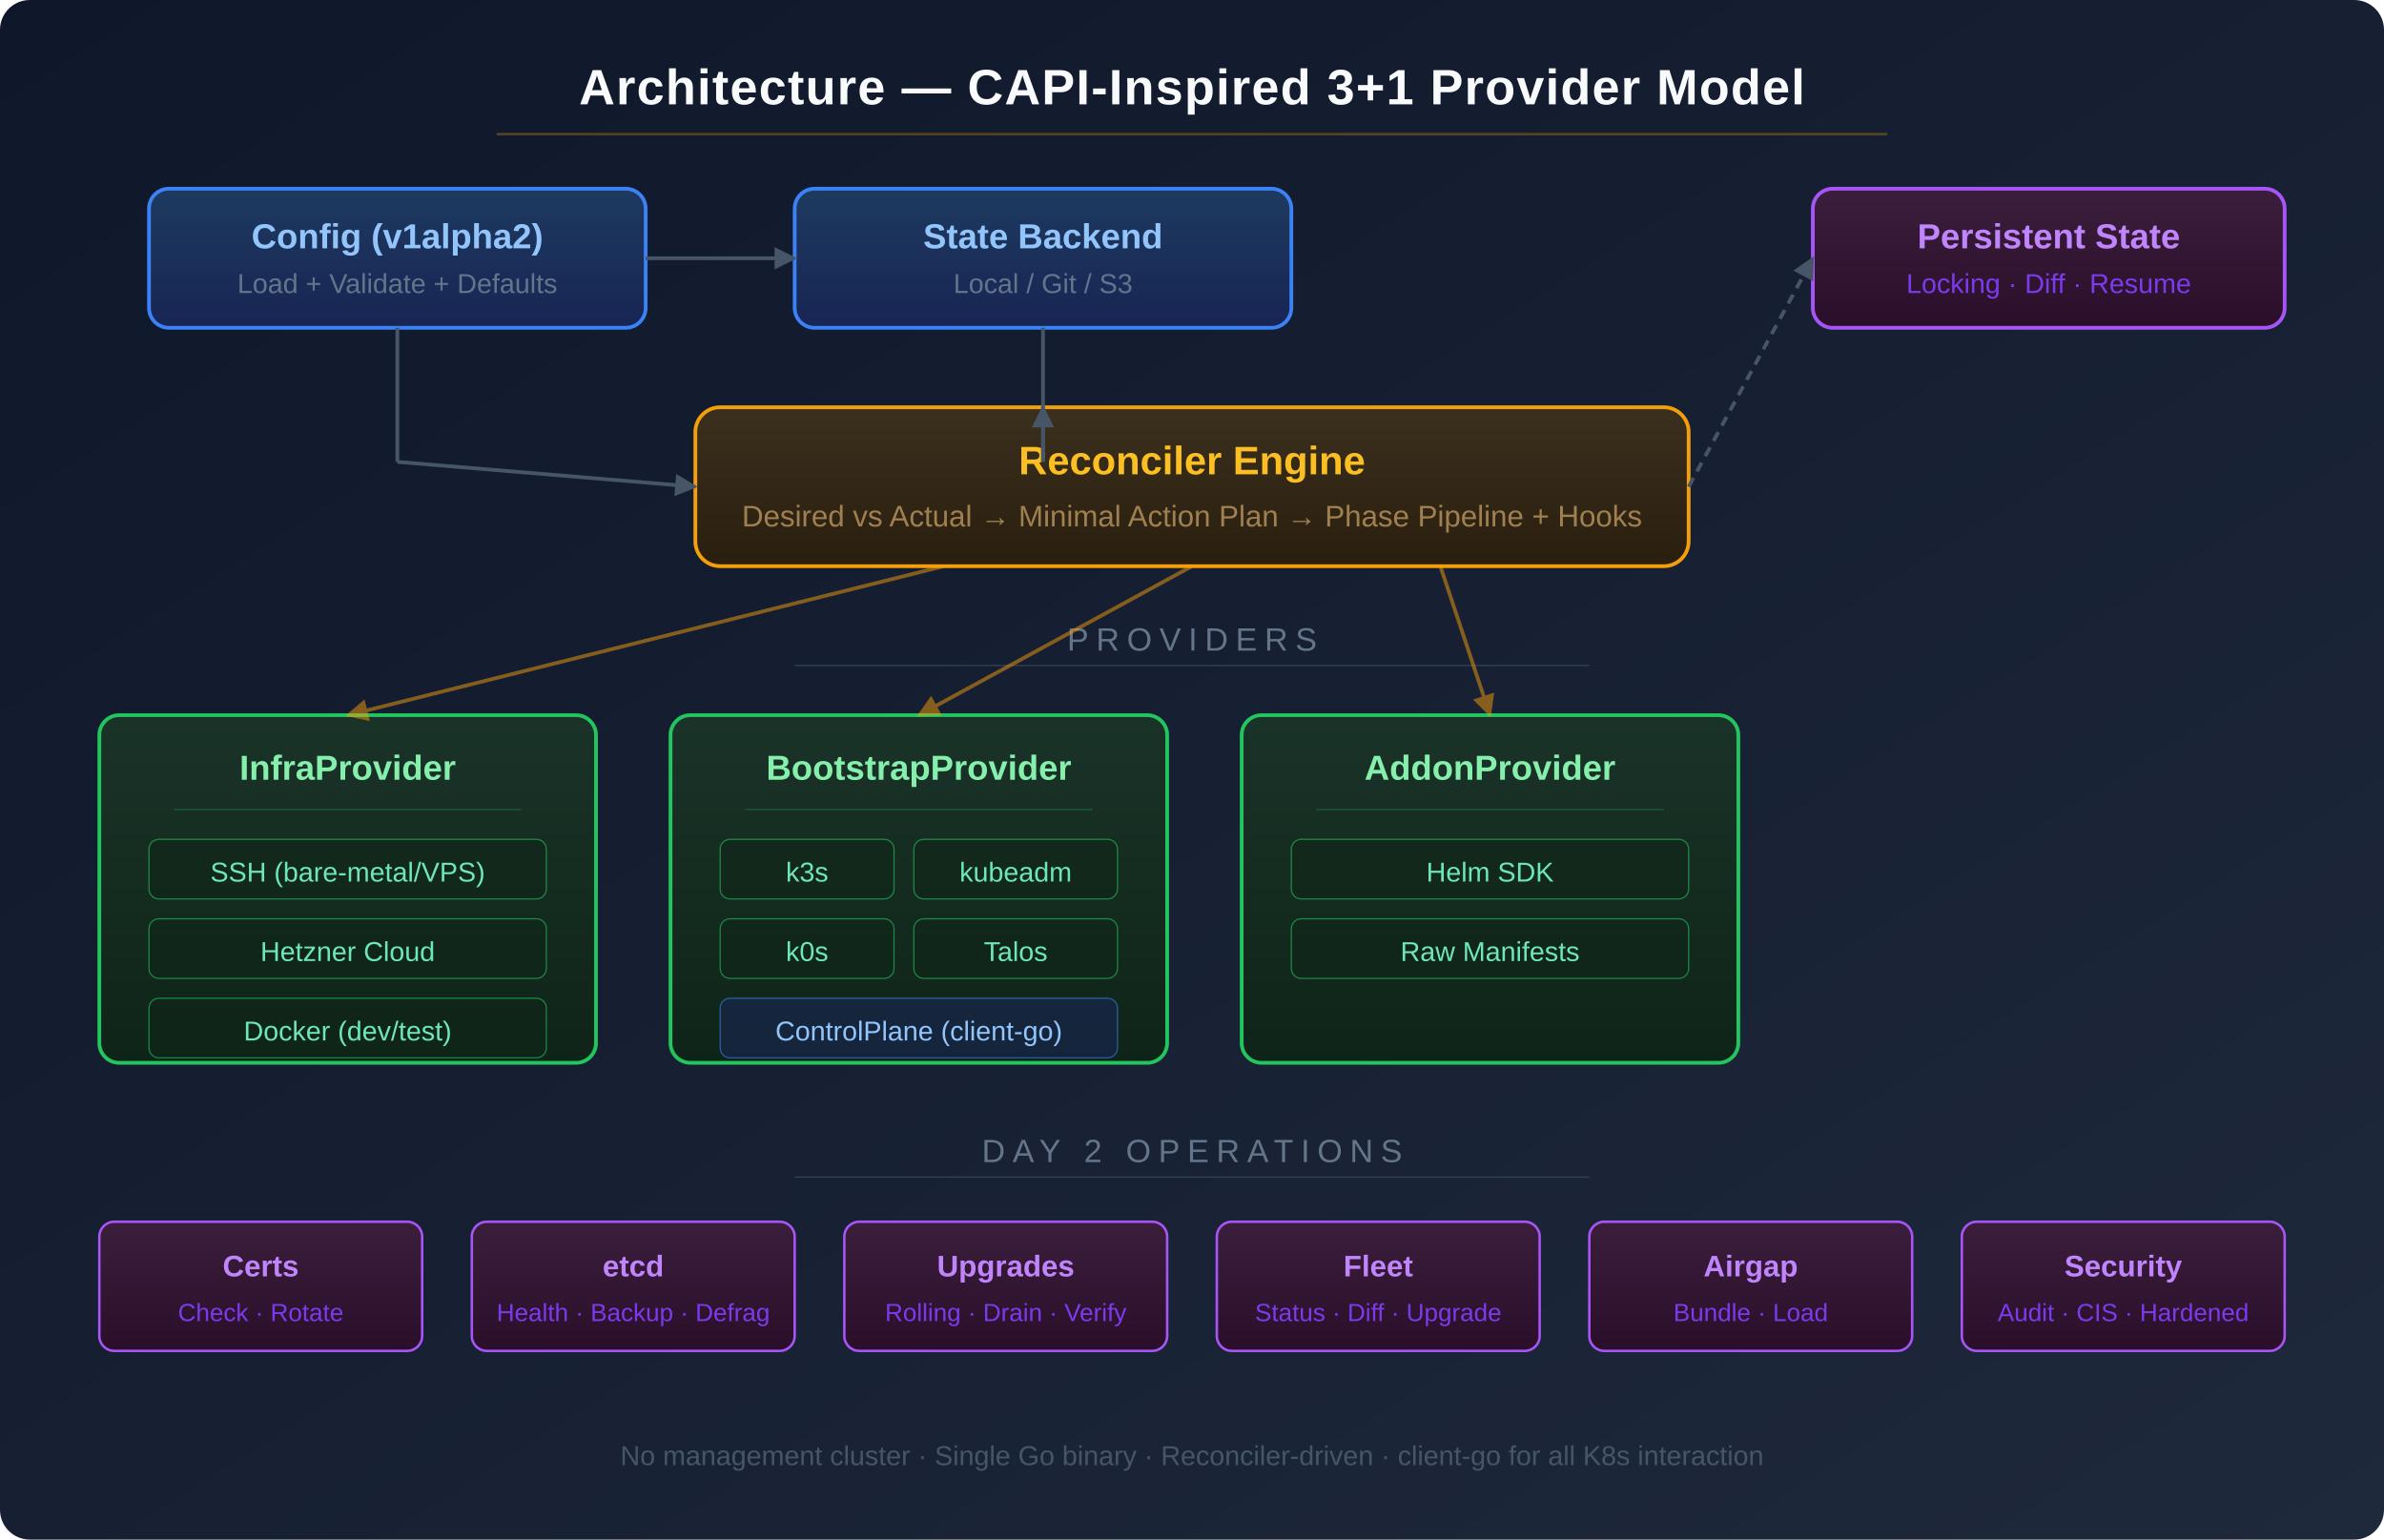
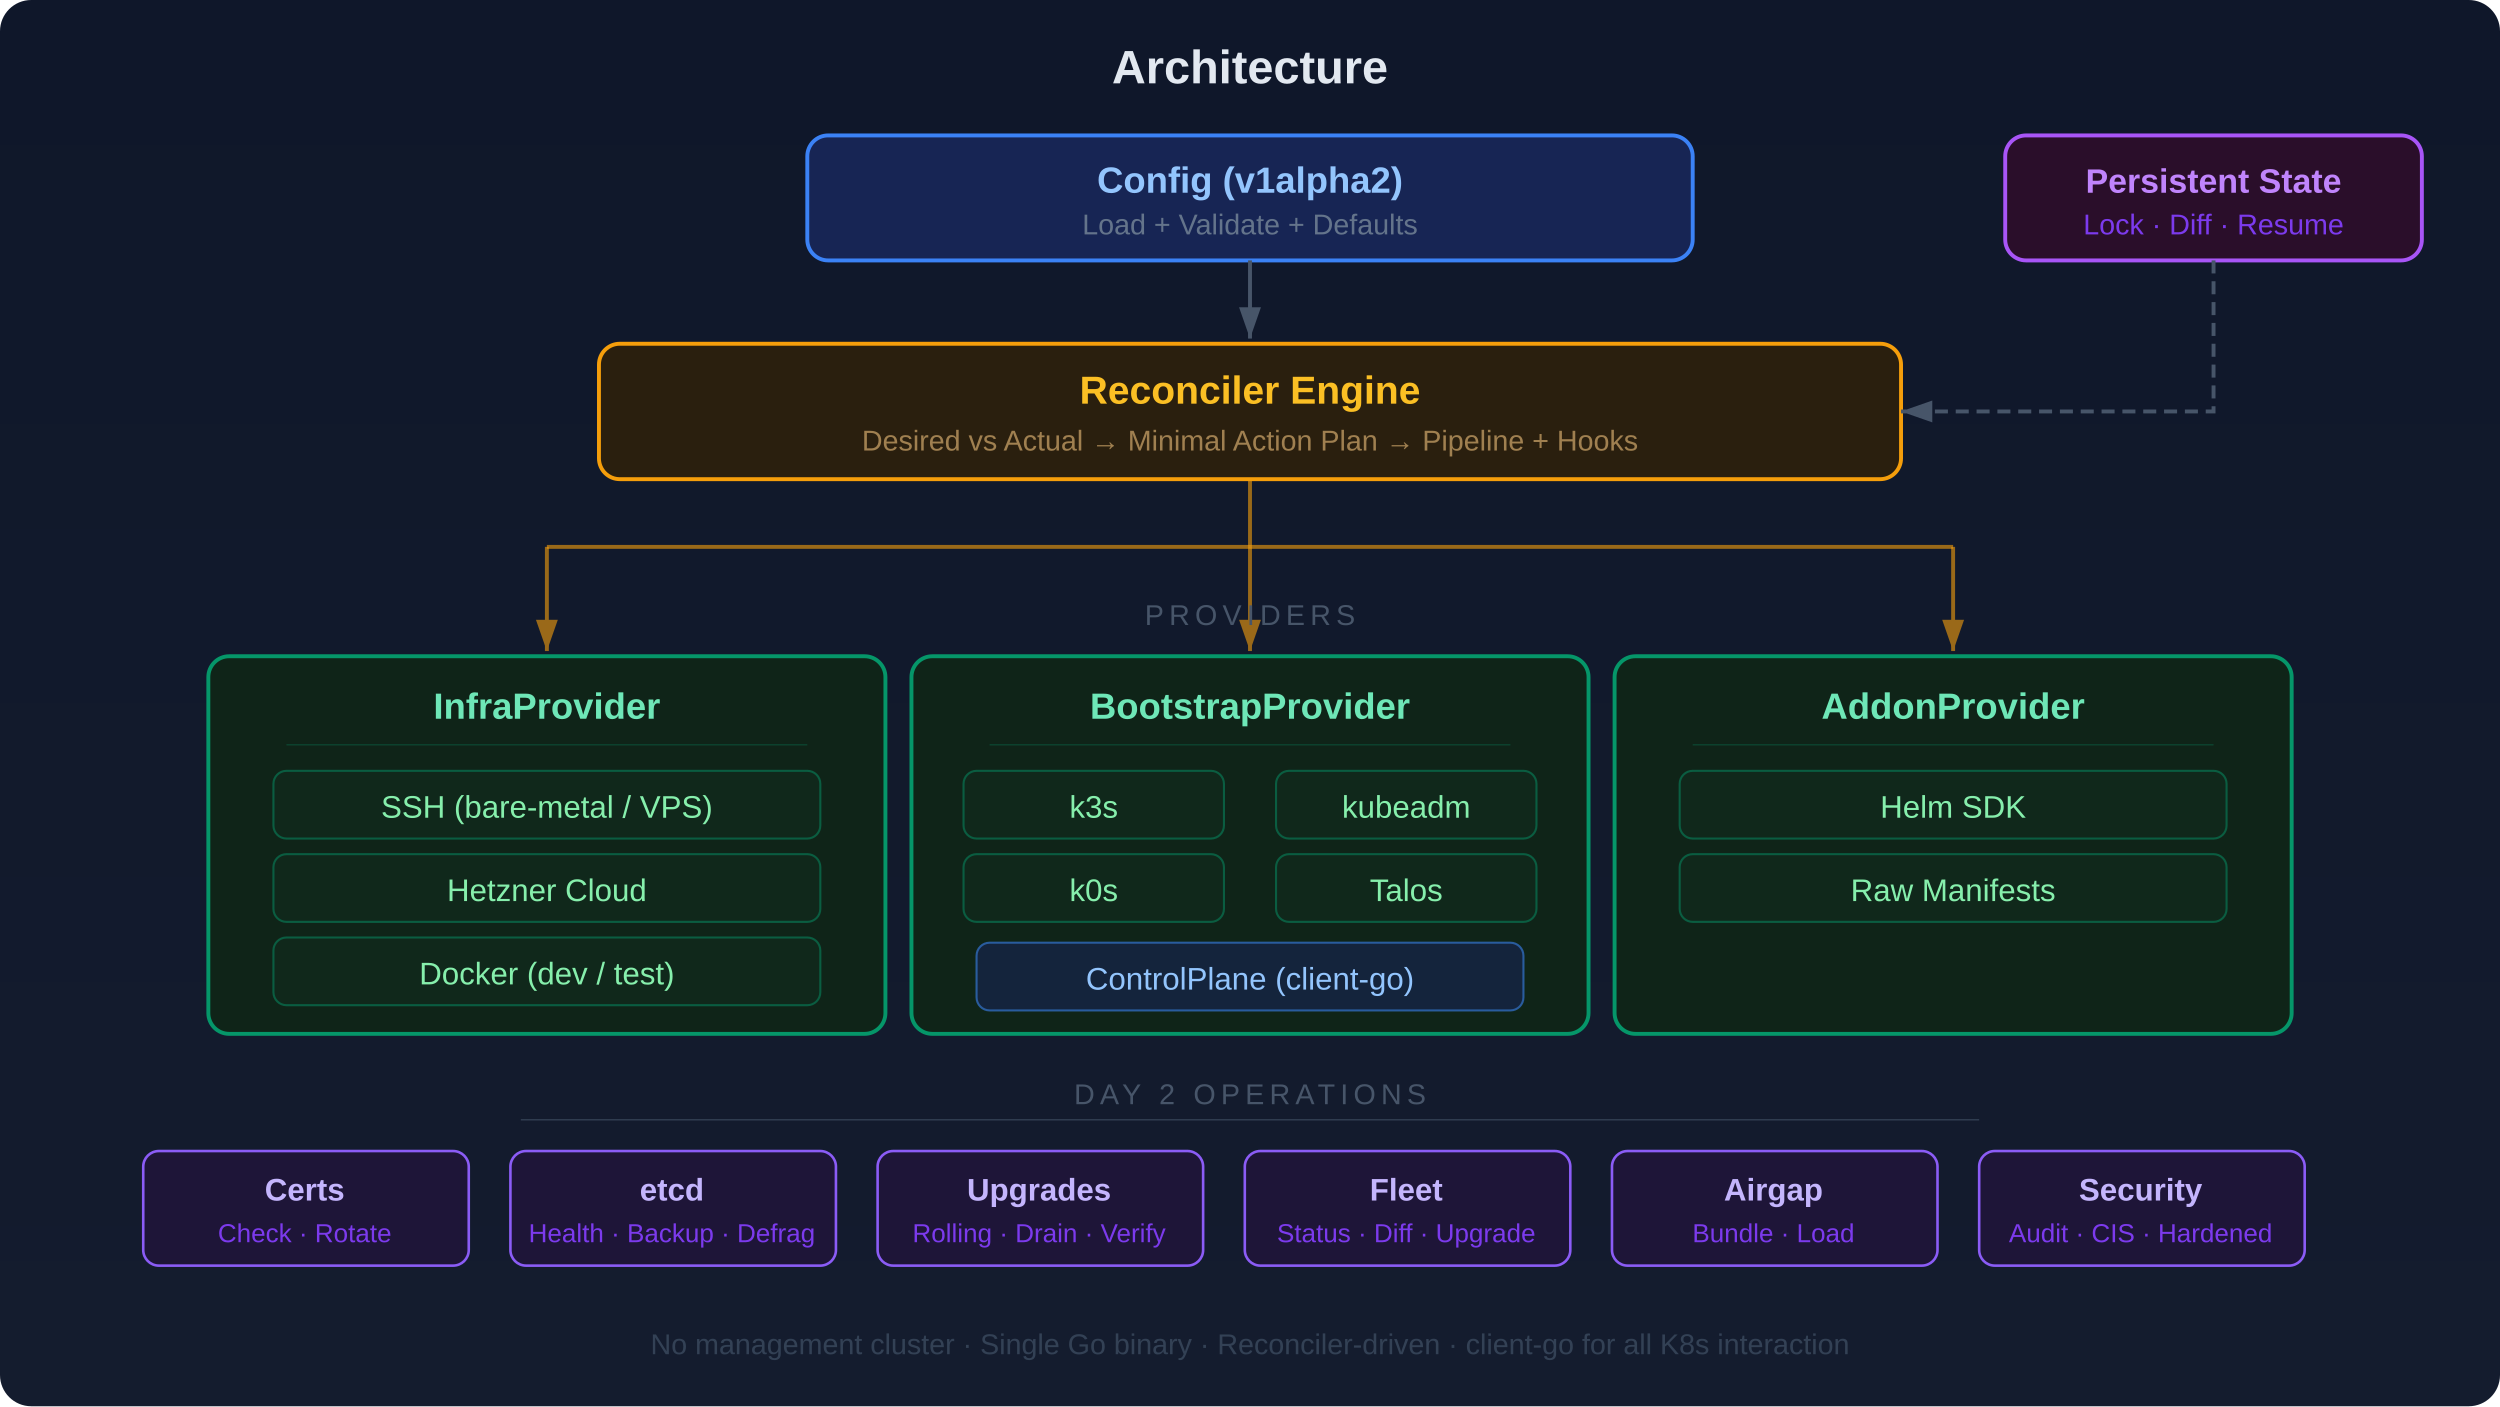
- <svg xmlns="http://www.w3.org/2000/svg" viewBox="0 0 960 620">
+ <svg xmlns="http://www.w3.org/2000/svg" viewBox="0 0 960 540">
  <defs>
-     <linearGradient id="a-bg" x1="0" y1="0" x2="1" y2="1">
+     <linearGradient id="bg" x1="0" y1="0" x2="0" y2="1">
      <stop offset="0%" stop-color="#0f172a" />
-       <stop offset="100%" stop-color="#1e293b" />
+       <stop offset="100%" stop-color="#141c2e" />
    </linearGradient>
-     <linearGradient id="box-config" x1="0" y1="0" x2="0" y2="1">
-       <stop offset="0%" stop-color="#1e3a5f" />
-       <stop offset="100%" stop-color="#172554" />
-     </linearGradient>
-     <linearGradient id="box-engine" x1="0" y1="0" x2="0" y2="1">
-       <stop offset="0%" stop-color="#3b2f1e" />
-       <stop offset="100%" stop-color="#2a1f0e" />
-     </linearGradient>
-     <linearGradient id="box-provider" x1="0" y1="0" x2="0" y2="1">
-       <stop offset="0%" stop-color="#1a3328" />
-       <stop offset="100%" stop-color="#0f2418" />
-     </linearGradient>
-     <linearGradient id="box-state" x1="0" y1="0" x2="0" y2="1">
-       <stop offset="0%" stop-color="#3b1e3b" />
-       <stop offset="100%" stop-color="#2a0e2a" />
-     </linearGradient>
-   </defs>
-   <rect width="960" height="620" rx="12" fill="url(#a-bg)" />
-   <text x="480" y="42" font-family="'Segoe UI', Arial, sans-serif" font-size="20" font-weight="bold" fill="#f8fafc" text-anchor="middle" letter-spacing="0.5">Architecture — CAPI-Inspired 3+1 Provider Model</text>
-   <line x1="200" y1="54" x2="760" y2="54" stroke="#f59e0b" stroke-width="1" opacity="0.3" />
-   <g>
-     <rect x="60" y="76" width="200" height="56" rx="8" fill="url(#box-config)" stroke="#3b82f6" stroke-width="1.5" />
-     <text x="160" y="100" font-family="'Segoe UI', Arial, sans-serif" font-size="14" font-weight="bold" fill="#93c5fd" text-anchor="middle">Config (v1alpha2)</text>
-     <text x="160" y="118" font-family="'Segoe UI', Arial, sans-serif" font-size="11" fill="#64748b" text-anchor="middle">Load + Validate + Defaults</text>
-   </g>
-   <g>
-     <rect x="320" y="76" width="200" height="56" rx="8" fill="url(#box-config)" stroke="#3b82f6" stroke-width="1.5" />
-     <text x="420" y="100" font-family="'Segoe UI', Arial, sans-serif" font-size="14" font-weight="bold" fill="#93c5fd" text-anchor="middle">State Backend</text>
-     <text x="420" y="118" font-family="'Segoe UI', Arial, sans-serif" font-size="11" fill="#64748b" text-anchor="middle">Local / Git / S3</text>
-   </g>
-   <line x1="260" y1="104" x2="320" y2="104" stroke="#475569" stroke-width="1.5" marker-end="url(#arrow)" />
-   <defs>
-     <marker id="arrow" viewBox="0 0 10 10" refX="9" refY="5" markerWidth="6" markerHeight="6" orient="auto-start-reverse">
-       <path d="M 0 0 L 10 5 L 0 10 z" fill="#475569" />
+     <marker id="arr" viewBox="0 0 10 7" refX="10" refY="3.5" markerWidth="8" markerHeight="6" orient="auto">
+       <path d="M0,0 L10,3.5 L0,7z" fill="#475569" />
    </marker>
-     <marker id="arrow-amber" viewBox="0 0 10 10" refX="9" refY="5" markerWidth="6" markerHeight="6" orient="auto-start-reverse">
-       <path d="M 0 0 L 10 5 L 0 10 z" fill="#f59e0b" />
+     <marker id="arr-a" viewBox="0 0 10 7" refX="10" refY="3.5" markerWidth="8" markerHeight="6" orient="auto">
+       <path d="M0,0 L10,3.5 L0,7z" fill="#f59e0b" />
+     </marker>
+     <marker id="arr-d" viewBox="0 0 10 7" refX="10" refY="3.5" markerWidth="8" markerHeight="6" orient="auto">
+       <path d="M0,0 L10,3.5 L0,7z" fill="#475569" />
    </marker>
  </defs>
-   <rect x="280" y="164" width="400" height="64" rx="10" fill="url(#box-engine)" stroke="#f59e0b" stroke-width="1.5" />
-   <text x="480" y="191" font-family="'Segoe UI', Arial, sans-serif" font-size="16" font-weight="bold" fill="#fbbf24" text-anchor="middle">Reconciler Engine</text>
-   <text x="480" y="212" font-family="'Segoe UI', Arial, sans-serif" font-size="12" fill="#a08050" text-anchor="middle">Desired vs Actual → Minimal Action Plan → Phase Pipeline + Hooks</text>
-   <line x1="160" y1="132" x2="160" y2="186" stroke="#475569" stroke-width="1.5" />
-   <line x1="160" y1="186" x2="280" y2="196" stroke="#475569" stroke-width="1.5" marker-end="url(#arrow)" />
-   <line x1="420" y1="132" x2="420" y2="186" stroke="#475569" stroke-width="1.5" />
-   <line x1="420" y1="186" x2="420" y2="164" stroke="#475569" stroke-width="1.5" marker-end="url(#arrow)" />
-   <text x="480" y="262" font-family="'Segoe UI', Arial, sans-serif" font-size="13" fill="#64748b" text-anchor="middle" letter-spacing="3">PROVIDERS</text>
-   <line x1="320" y1="268" x2="640" y2="268" stroke="#334155" stroke-width="0.5" />
-   <g>
-     <rect x="40" y="288" width="200" height="140" rx="8" fill="url(#box-provider)" stroke="#22c55e" stroke-width="1.5" />
-     <text x="140" y="314" font-family="'Segoe UI', Arial, sans-serif" font-size="14" font-weight="bold" fill="#86efac" text-anchor="middle">InfraProvider</text>
-     <line x1="70" y1="326" x2="210" y2="326" stroke="#22c55e" stroke-width="0.5" opacity="0.3" />
-     <rect x="60" y="338" width="160" height="24" rx="4" fill="#0f2418" stroke="#22c55e" stroke-width="0.5" opacity="0.6" />
-     <text x="140" y="355" font-family="'Segoe UI', Arial, sans-serif" font-size="11" fill="#6ee7b7" text-anchor="middle">SSH (bare-metal/VPS)</text>
-     <rect x="60" y="370" width="160" height="24" rx="4" fill="#0f2418" stroke="#22c55e" stroke-width="0.5" opacity="0.6" />
-     <text x="140" y="387" font-family="'Segoe UI', Arial, sans-serif" font-size="11" fill="#6ee7b7" text-anchor="middle">Hetzner Cloud</text>
-     <rect x="60" y="402" width="160" height="24" rx="4" fill="#0f2418" stroke="#22c55e" stroke-width="0.5" opacity="0.6" />
-     <text x="140" y="419" font-family="'Segoe UI', Arial, sans-serif" font-size="11" fill="#6ee7b7" text-anchor="middle">Docker (dev/test)</text>
-   </g>
-   <g>
-     <rect x="270" y="288" width="200" height="140" rx="8" fill="url(#box-provider)" stroke="#22c55e" stroke-width="1.5" />
-     <text x="370" y="314" font-family="'Segoe UI', Arial, sans-serif" font-size="14" font-weight="bold" fill="#86efac" text-anchor="middle">BootstrapProvider</text>
-     <line x1="300" y1="326" x2="440" y2="326" stroke="#22c55e" stroke-width="0.5" opacity="0.3" />
-     <rect x="290" y="338" width="70" height="24" rx="4" fill="#0f2418" stroke="#22c55e" stroke-width="0.5" opacity="0.6" />
-     <text x="325" y="355" font-family="'Segoe UI', Arial, sans-serif" font-size="11" fill="#6ee7b7" text-anchor="middle">k3s</text>
-     <rect x="368" y="338" width="82" height="24" rx="4" fill="#0f2418" stroke="#22c55e" stroke-width="0.5" opacity="0.6" />
-     <text x="409" y="355" font-family="'Segoe UI', Arial, sans-serif" font-size="11" fill="#6ee7b7" text-anchor="middle">kubeadm</text>
-     <rect x="290" y="370" width="70" height="24" rx="4" fill="#0f2418" stroke="#22c55e" stroke-width="0.5" opacity="0.6" />
-     <text x="325" y="387" font-family="'Segoe UI', Arial, sans-serif" font-size="11" fill="#6ee7b7" text-anchor="middle">k0s</text>
-     <rect x="368" y="370" width="82" height="24" rx="4" fill="#0f2418" stroke="#22c55e" stroke-width="0.5" opacity="0.6" />
-     <text x="409" y="387" font-family="'Segoe UI', Arial, sans-serif" font-size="11" fill="#6ee7b7" text-anchor="middle">Talos</text>
-     <rect x="290" y="402" width="160" height="24" rx="4" fill="#172554" stroke="#3b82f6" stroke-width="0.5" opacity="0.6" />
-     <text x="370" y="419" font-family="'Segoe UI', Arial, sans-serif" font-size="11" fill="#93c5fd" text-anchor="middle">ControlPlane (client-go)</text>
-   </g>
-   <g>
-     <rect x="500" y="288" width="200" height="140" rx="8" fill="url(#box-provider)" stroke="#22c55e" stroke-width="1.5" />
-     <text x="600" y="314" font-family="'Segoe UI', Arial, sans-serif" font-size="14" font-weight="bold" fill="#86efac" text-anchor="middle">AddonProvider</text>
-     <line x1="530" y1="326" x2="670" y2="326" stroke="#22c55e" stroke-width="0.5" opacity="0.3" />
-     <rect x="520" y="338" width="160" height="24" rx="4" fill="#0f2418" stroke="#22c55e" stroke-width="0.5" opacity="0.6" />
-     <text x="600" y="355" font-family="'Segoe UI', Arial, sans-serif" font-size="11" fill="#6ee7b7" text-anchor="middle">Helm SDK</text>
-     <rect x="520" y="370" width="160" height="24" rx="4" fill="#0f2418" stroke="#22c55e" stroke-width="0.5" opacity="0.6" />
-     <text x="600" y="387" font-family="'Segoe UI', Arial, sans-serif" font-size="11" fill="#6ee7b7" text-anchor="middle">Raw Manifests</text>
-   </g>
-   <g stroke="#f59e0b" stroke-width="1.5" opacity="0.5">
-     <line x1="380" y1="228" x2="140" y2="288" marker-end="url(#arrow-amber)" />
-     <line x1="480" y1="228" x2="370" y2="288" marker-end="url(#arrow-amber)" />
-     <line x1="580" y1="228" x2="600" y2="288" marker-end="url(#arrow-amber)" />
-   </g>
-   <text x="480" y="468" font-family="'Segoe UI', Arial, sans-serif" font-size="13" fill="#64748b" text-anchor="middle" letter-spacing="3">DAY 2 OPERATIONS</text>
-   <line x1="320" y1="474" x2="640" y2="474" stroke="#334155" stroke-width="0.5" />
-   <g>
-     <rect x="40" y="492" width="130" height="52" rx="6" fill="url(#box-state)" stroke="#a855f7" stroke-width="1" />
-     <text x="105" y="514" font-family="'Segoe UI', Arial, sans-serif" font-size="12" font-weight="bold" fill="#c084fc" text-anchor="middle">Certs</text>
-     <text x="105" y="532" font-family="'Segoe UI', Arial, sans-serif" font-size="10" fill="#7c3aed" text-anchor="middle">Check · Rotate</text>
-   </g>
-   <g>
-     <rect x="190" y="492" width="130" height="52" rx="6" fill="url(#box-state)" stroke="#a855f7" stroke-width="1" />
-     <text x="255" y="514" font-family="'Segoe UI', Arial, sans-serif" font-size="12" font-weight="bold" fill="#c084fc" text-anchor="middle">etcd</text>
-     <text x="255" y="532" font-family="'Segoe UI', Arial, sans-serif" font-size="10" fill="#7c3aed" text-anchor="middle">Health · Backup · Defrag</text>
-   </g>
-   <g>
-     <rect x="340" y="492" width="130" height="52" rx="6" fill="url(#box-state)" stroke="#a855f7" stroke-width="1" />
-     <text x="405" y="514" font-family="'Segoe UI', Arial, sans-serif" font-size="12" font-weight="bold" fill="#c084fc" text-anchor="middle">Upgrades</text>
-     <text x="405" y="532" font-family="'Segoe UI', Arial, sans-serif" font-size="10" fill="#7c3aed" text-anchor="middle">Rolling · Drain · Verify</text>
-   </g>
-   <g>
-     <rect x="490" y="492" width="130" height="52" rx="6" fill="url(#box-state)" stroke="#a855f7" stroke-width="1" />
-     <text x="555" y="514" font-family="'Segoe UI', Arial, sans-serif" font-size="12" font-weight="bold" fill="#c084fc" text-anchor="middle">Fleet</text>
-     <text x="555" y="532" font-family="'Segoe UI', Arial, sans-serif" font-size="10" fill="#7c3aed" text-anchor="middle">Status · Diff · Upgrade</text>
-   </g>
-   <g>
-     <rect x="640" y="492" width="130" height="52" rx="6" fill="url(#box-state)" stroke="#a855f7" stroke-width="1" />
-     <text x="705" y="514" font-family="'Segoe UI', Arial, sans-serif" font-size="12" font-weight="bold" fill="#c084fc" text-anchor="middle">Airgap</text>
-     <text x="705" y="532" font-family="'Segoe UI', Arial, sans-serif" font-size="10" fill="#7c3aed" text-anchor="middle">Bundle · Load</text>
-   </g>
-   <g>
-     <rect x="790" y="492" width="130" height="52" rx="6" fill="url(#box-state)" stroke="#a855f7" stroke-width="1" />
-     <text x="855" y="514" font-family="'Segoe UI', Arial, sans-serif" font-size="12" font-weight="bold" fill="#c084fc" text-anchor="middle">Security</text>
-     <text x="855" y="532" font-family="'Segoe UI', Arial, sans-serif" font-size="10" fill="#7c3aed" text-anchor="middle">Audit · CIS · Hardened</text>
-   </g>
-   <rect x="730" y="76" width="190" height="56" rx="8" fill="url(#box-state)" stroke="#a855f7" stroke-width="1.5" />
-   <text x="825" y="100" font-family="'Segoe UI', Arial, sans-serif" font-size="14" font-weight="bold" fill="#c084fc" text-anchor="middle">Persistent State</text>
-   <text x="825" y="118" font-family="'Segoe UI', Arial, sans-serif" font-size="11" fill="#7c3aed" text-anchor="middle">Locking · Diff · Resume</text>
-   <line x1="680" y1="196" x2="730" y2="104" stroke="#475569" stroke-width="1.5" stroke-dasharray="4,3" marker-end="url(#arrow)" />
-   <text x="480" y="590" font-family="'Segoe UI', Arial, sans-serif" font-size="11" fill="#475569" text-anchor="middle">No management cluster · Single Go binary · Reconciler-driven · client-go for all K8s interaction</text>
+   <rect width="960" height="540" rx="12" fill="url(#bg)" />
+   <text x="480" y="32" font-family="'Segoe UI',Arial,sans-serif" font-size="18" font-weight="bold" fill="#e2e8f0" text-anchor="middle">Architecture</text>
+   <rect x="310" y="52" width="340" height="48" rx="8" fill="#172554" stroke="#3b82f6" stroke-width="1.5" />
+   <text x="480" y="74" font-family="'Segoe UI',Arial,sans-serif" font-size="14" font-weight="bold" fill="#93c5fd" text-anchor="middle">Config (v1alpha2)</text>
+   <text x="480" y="90" font-family="'Segoe UI',Arial,sans-serif" font-size="11" fill="#64748b" text-anchor="middle">Load + Validate + Defaults</text>
+   <line x1="480" y1="100" x2="480" y2="130" stroke="#475569" stroke-width="1.5" marker-end="url(#arr)" />
+   <rect x="230" y="132" width="500" height="52" rx="8" fill="#2a1f0e" stroke="#f59e0b" stroke-width="1.5" />
+   <text x="480" y="155" font-family="'Segoe UI',Arial,sans-serif" font-size="15" font-weight="bold" fill="#fbbf24" text-anchor="middle">Reconciler Engine</text>
+   <text x="480" y="173" font-family="'Segoe UI',Arial,sans-serif" font-size="11" fill="#a08050" text-anchor="middle">Desired vs Actual → Minimal Action Plan → Pipeline + Hooks</text>
+   <rect x="770" y="52" width="160" height="48" rx="8" fill="#2a0e2a" stroke="#a855f7" stroke-width="1.5" />
+   <text x="850" y="74" font-family="'Segoe UI',Arial,sans-serif" font-size="13" font-weight="bold" fill="#c084fc" text-anchor="middle">Persistent State</text>
+   <text x="850" y="90" font-family="'Segoe UI',Arial,sans-serif" font-size="11" fill="#7c3aed" text-anchor="middle">Lock · Diff · Resume</text>
+   <path d="M850,100 L850,158 L730,158" fill="none" stroke="#475569" stroke-width="1.5" stroke-dasharray="5,3" marker-end="url(#arr-d)" />
+   <line x1="210" y1="210" x2="210" y2="250" stroke="#f59e0b" stroke-width="1.5" opacity="0.6" marker-end="url(#arr-a)" />
+   <line x1="480" y1="210" x2="480" y2="250" stroke="#f59e0b" stroke-width="1.5" opacity="0.6" marker-end="url(#arr-a)" />
+   <line x1="750" y1="210" x2="750" y2="250" stroke="#f59e0b" stroke-width="1.5" opacity="0.6" marker-end="url(#arr-a)" />
+   <path d="M480,184 L480,210" fill="none" stroke="#f59e0b" stroke-width="1.5" opacity="0.6" />
+   <path d="M480,210 L210,210" fill="none" stroke="#f59e0b" stroke-width="1.5" opacity="0.6" />
+   <path d="M480,210 L750,210" fill="none" stroke="#f59e0b" stroke-width="1.5" opacity="0.6" />
+   <text x="480" y="240" font-family="'Segoe UI',Arial,sans-serif" font-size="11" fill="#475569" text-anchor="middle" letter-spacing="2">PROVIDERS</text>
+   <rect x="80" y="252" width="260" height="145" rx="8" fill="#0f2418" stroke="#059669" stroke-width="1.5" />
+   <text x="210" y="276" font-family="'Segoe UI',Arial,sans-serif" font-size="14" font-weight="bold" fill="#6ee7b7" text-anchor="middle">InfraProvider</text>
+   <line x1="110" y1="286" x2="310" y2="286" stroke="#059669" stroke-width="0.5" opacity="0.3" />
+   <rect x="105" y="296" width="210" height="26" rx="5" fill="#122b1e" stroke="#059669" stroke-width="0.8" opacity="0.5" />
+   <text x="210" y="314" font-family="'Segoe UI',Arial,sans-serif" font-size="12" fill="#86efac" text-anchor="middle">SSH (bare-metal / VPS)</text>
+   <rect x="105" y="328" width="210" height="26" rx="5" fill="#122b1e" stroke="#059669" stroke-width="0.8" opacity="0.5" />
+   <text x="210" y="346" font-family="'Segoe UI',Arial,sans-serif" font-size="12" fill="#86efac" text-anchor="middle">Hetzner Cloud</text>
+   <rect x="105" y="360" width="210" height="26" rx="5" fill="#122b1e" stroke="#059669" stroke-width="0.8" opacity="0.5" />
+   <text x="210" y="378" font-family="'Segoe UI',Arial,sans-serif" font-size="12" fill="#86efac" text-anchor="middle">Docker (dev / test)</text>
+   <rect x="350" y="252" width="260" height="145" rx="8" fill="#0f2418" stroke="#059669" stroke-width="1.5" />
+   <text x="480" y="276" font-family="'Segoe UI',Arial,sans-serif" font-size="14" font-weight="bold" fill="#6ee7b7" text-anchor="middle">BootstrapProvider</text>
+   <line x1="380" y1="286" x2="580" y2="286" stroke="#059669" stroke-width="0.5" opacity="0.3" />
+   <rect x="370" y="296" width="100" height="26" rx="5" fill="#122b1e" stroke="#059669" stroke-width="0.8" opacity="0.5" />
+   <text x="420" y="314" font-family="'Segoe UI',Arial,sans-serif" font-size="12" fill="#86efac" text-anchor="middle">k3s</text>
+   <rect x="490" y="296" width="100" height="26" rx="5" fill="#122b1e" stroke="#059669" stroke-width="0.8" opacity="0.5" />
+   <text x="540" y="314" font-family="'Segoe UI',Arial,sans-serif" font-size="12" fill="#86efac" text-anchor="middle">kubeadm</text>
+   <rect x="370" y="328" width="100" height="26" rx="5" fill="#122b1e" stroke="#059669" stroke-width="0.8" opacity="0.5" />
+   <text x="420" y="346" font-family="'Segoe UI',Arial,sans-serif" font-size="12" fill="#86efac" text-anchor="middle">k0s</text>
+   <rect x="490" y="328" width="100" height="26" rx="5" fill="#122b1e" stroke="#059669" stroke-width="0.8" opacity="0.5" />
+   <text x="540" y="346" font-family="'Segoe UI',Arial,sans-serif" font-size="12" fill="#86efac" text-anchor="middle">Talos</text>
+   <rect x="375" y="362" width="210" height="26" rx="5" fill="#172554" stroke="#3b82f6" stroke-width="0.8" opacity="0.6" />
+   <text x="480" y="380" font-family="'Segoe UI',Arial,sans-serif" font-size="12" fill="#93c5fd" text-anchor="middle">ControlPlane (client-go)</text>
+   <rect x="620" y="252" width="260" height="145" rx="8" fill="#0f2418" stroke="#059669" stroke-width="1.5" />
+   <text x="750" y="276" font-family="'Segoe UI',Arial,sans-serif" font-size="14" font-weight="bold" fill="#6ee7b7" text-anchor="middle">AddonProvider</text>
+   <line x1="650" y1="286" x2="850" y2="286" stroke="#059669" stroke-width="0.5" opacity="0.3" />
+   <rect x="645" y="296" width="210" height="26" rx="5" fill="#122b1e" stroke="#059669" stroke-width="0.8" opacity="0.5" />
+   <text x="750" y="314" font-family="'Segoe UI',Arial,sans-serif" font-size="12" fill="#86efac" text-anchor="middle">Helm SDK</text>
+   <rect x="645" y="328" width="210" height="26" rx="5" fill="#122b1e" stroke="#059669" stroke-width="0.8" opacity="0.5" />
+   <text x="750" y="346" font-family="'Segoe UI',Arial,sans-serif" font-size="12" fill="#86efac" text-anchor="middle">Raw Manifests</text>
+   <text x="480" y="424" font-family="'Segoe UI',Arial,sans-serif" font-size="11" fill="#475569" text-anchor="middle" letter-spacing="2">DAY 2 OPERATIONS</text>
+   <line x1="200" y1="430" x2="760" y2="430" stroke="#334155" stroke-width="0.5" />
+   <rect x="55" y="442" width="125" height="44" rx="6" fill="#1e1538" stroke="#8b5cf6" stroke-width="1" />
+   <text x="117" y="461" font-family="'Segoe UI',Arial,sans-serif" font-size="12" font-weight="bold" fill="#c4b5fd" text-anchor="middle">Certs</text>
+   <text x="117" y="477" font-family="'Segoe UI',Arial,sans-serif" font-size="10" fill="#7c3aed" text-anchor="middle">Check · Rotate</text>
+   <rect x="196" y="442" width="125" height="44" rx="6" fill="#1e1538" stroke="#8b5cf6" stroke-width="1" />
+   <text x="258" y="461" font-family="'Segoe UI',Arial,sans-serif" font-size="12" font-weight="bold" fill="#c4b5fd" text-anchor="middle">etcd</text>
+   <text x="258" y="477" font-family="'Segoe UI',Arial,sans-serif" font-size="10" fill="#7c3aed" text-anchor="middle">Health · Backup · Defrag</text>
+   <rect x="337" y="442" width="125" height="44" rx="6" fill="#1e1538" stroke="#8b5cf6" stroke-width="1" />
+   <text x="399" y="461" font-family="'Segoe UI',Arial,sans-serif" font-size="12" font-weight="bold" fill="#c4b5fd" text-anchor="middle">Upgrades</text>
+   <text x="399" y="477" font-family="'Segoe UI',Arial,sans-serif" font-size="10" fill="#7c3aed" text-anchor="middle">Rolling · Drain · Verify</text>
+   <rect x="478" y="442" width="125" height="44" rx="6" fill="#1e1538" stroke="#8b5cf6" stroke-width="1" />
+   <text x="540" y="461" font-family="'Segoe UI',Arial,sans-serif" font-size="12" font-weight="bold" fill="#c4b5fd" text-anchor="middle">Fleet</text>
+   <text x="540" y="477" font-family="'Segoe UI',Arial,sans-serif" font-size="10" fill="#7c3aed" text-anchor="middle">Status · Diff · Upgrade</text>
+   <rect x="619" y="442" width="125" height="44" rx="6" fill="#1e1538" stroke="#8b5cf6" stroke-width="1" />
+   <text x="681" y="461" font-family="'Segoe UI',Arial,sans-serif" font-size="12" font-weight="bold" fill="#c4b5fd" text-anchor="middle">Airgap</text>
+   <text x="681" y="477" font-family="'Segoe UI',Arial,sans-serif" font-size="10" fill="#7c3aed" text-anchor="middle">Bundle · Load</text>
+   <rect x="760" y="442" width="125" height="44" rx="6" fill="#1e1538" stroke="#8b5cf6" stroke-width="1" />
+   <text x="822" y="461" font-family="'Segoe UI',Arial,sans-serif" font-size="12" font-weight="bold" fill="#c4b5fd" text-anchor="middle">Security</text>
+   <text x="822" y="477" font-family="'Segoe UI',Arial,sans-serif" font-size="10" fill="#7c3aed" text-anchor="middle">Audit · CIS · Hardened</text>
+   <text x="480" y="520" font-family="'Segoe UI',Arial,sans-serif" font-size="11" fill="#334155" text-anchor="middle">No management cluster · Single Go binary · Reconciler-driven · client-go for all K8s interaction</text>
</svg>
